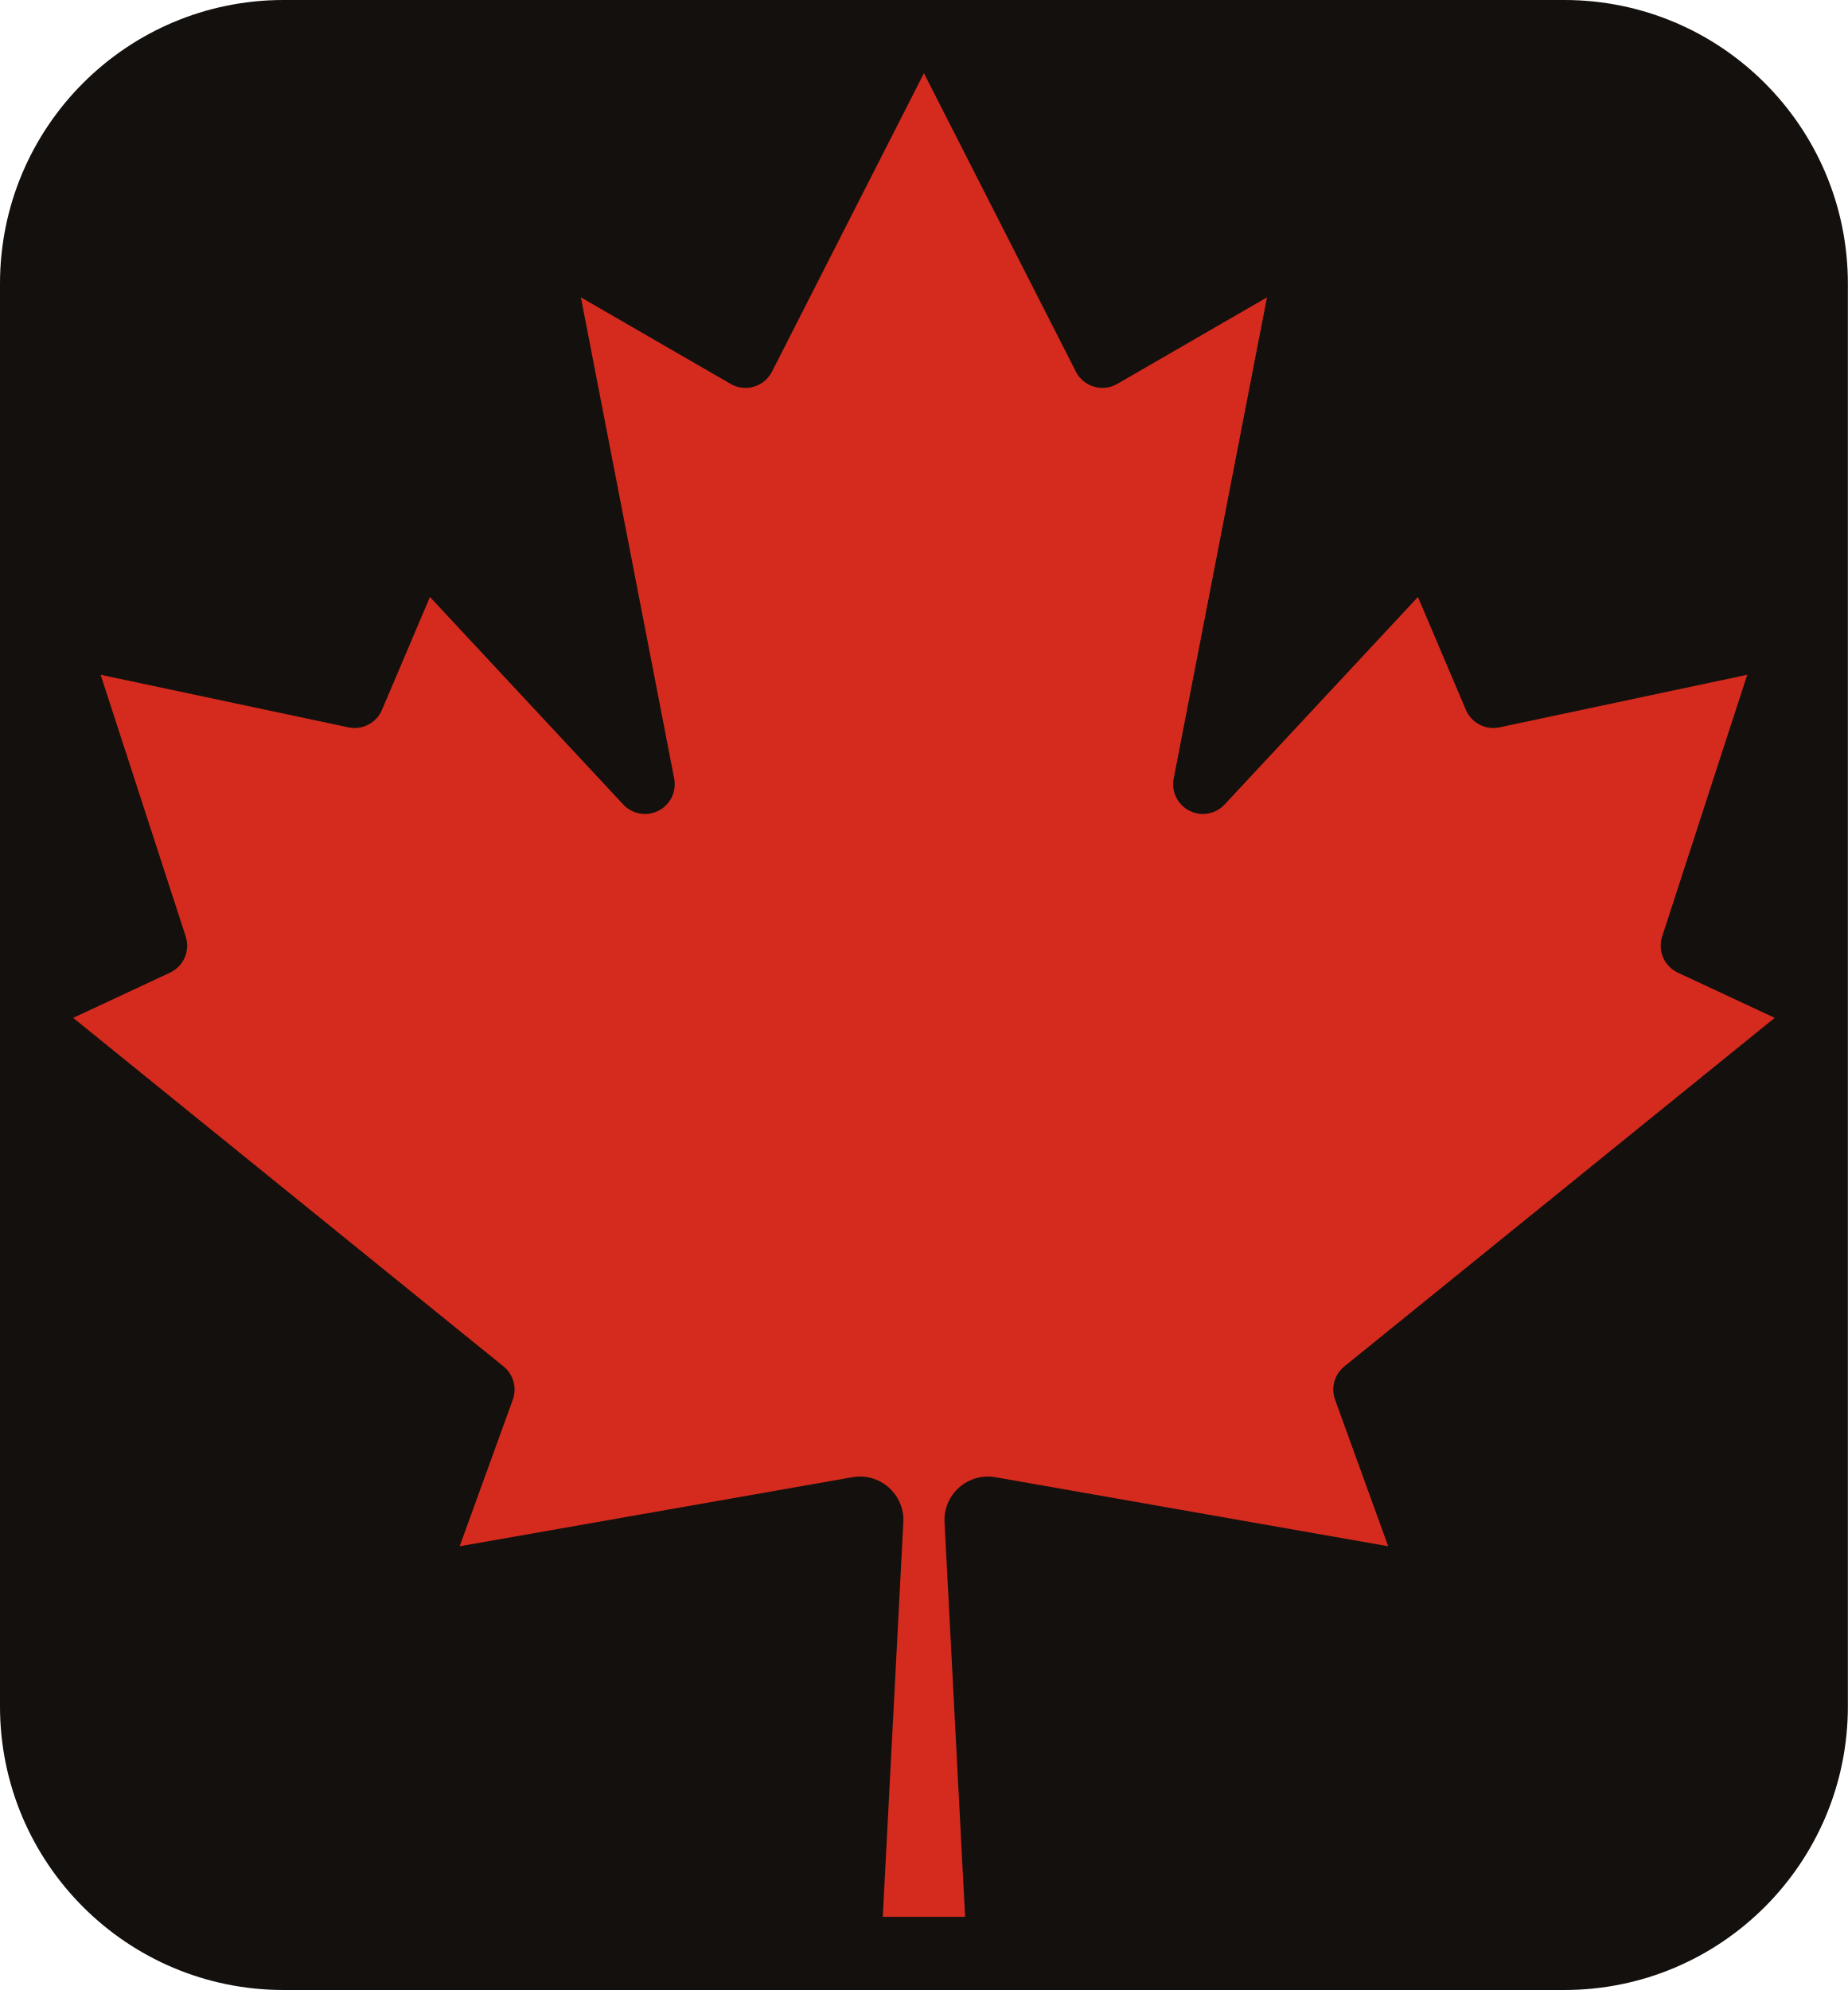
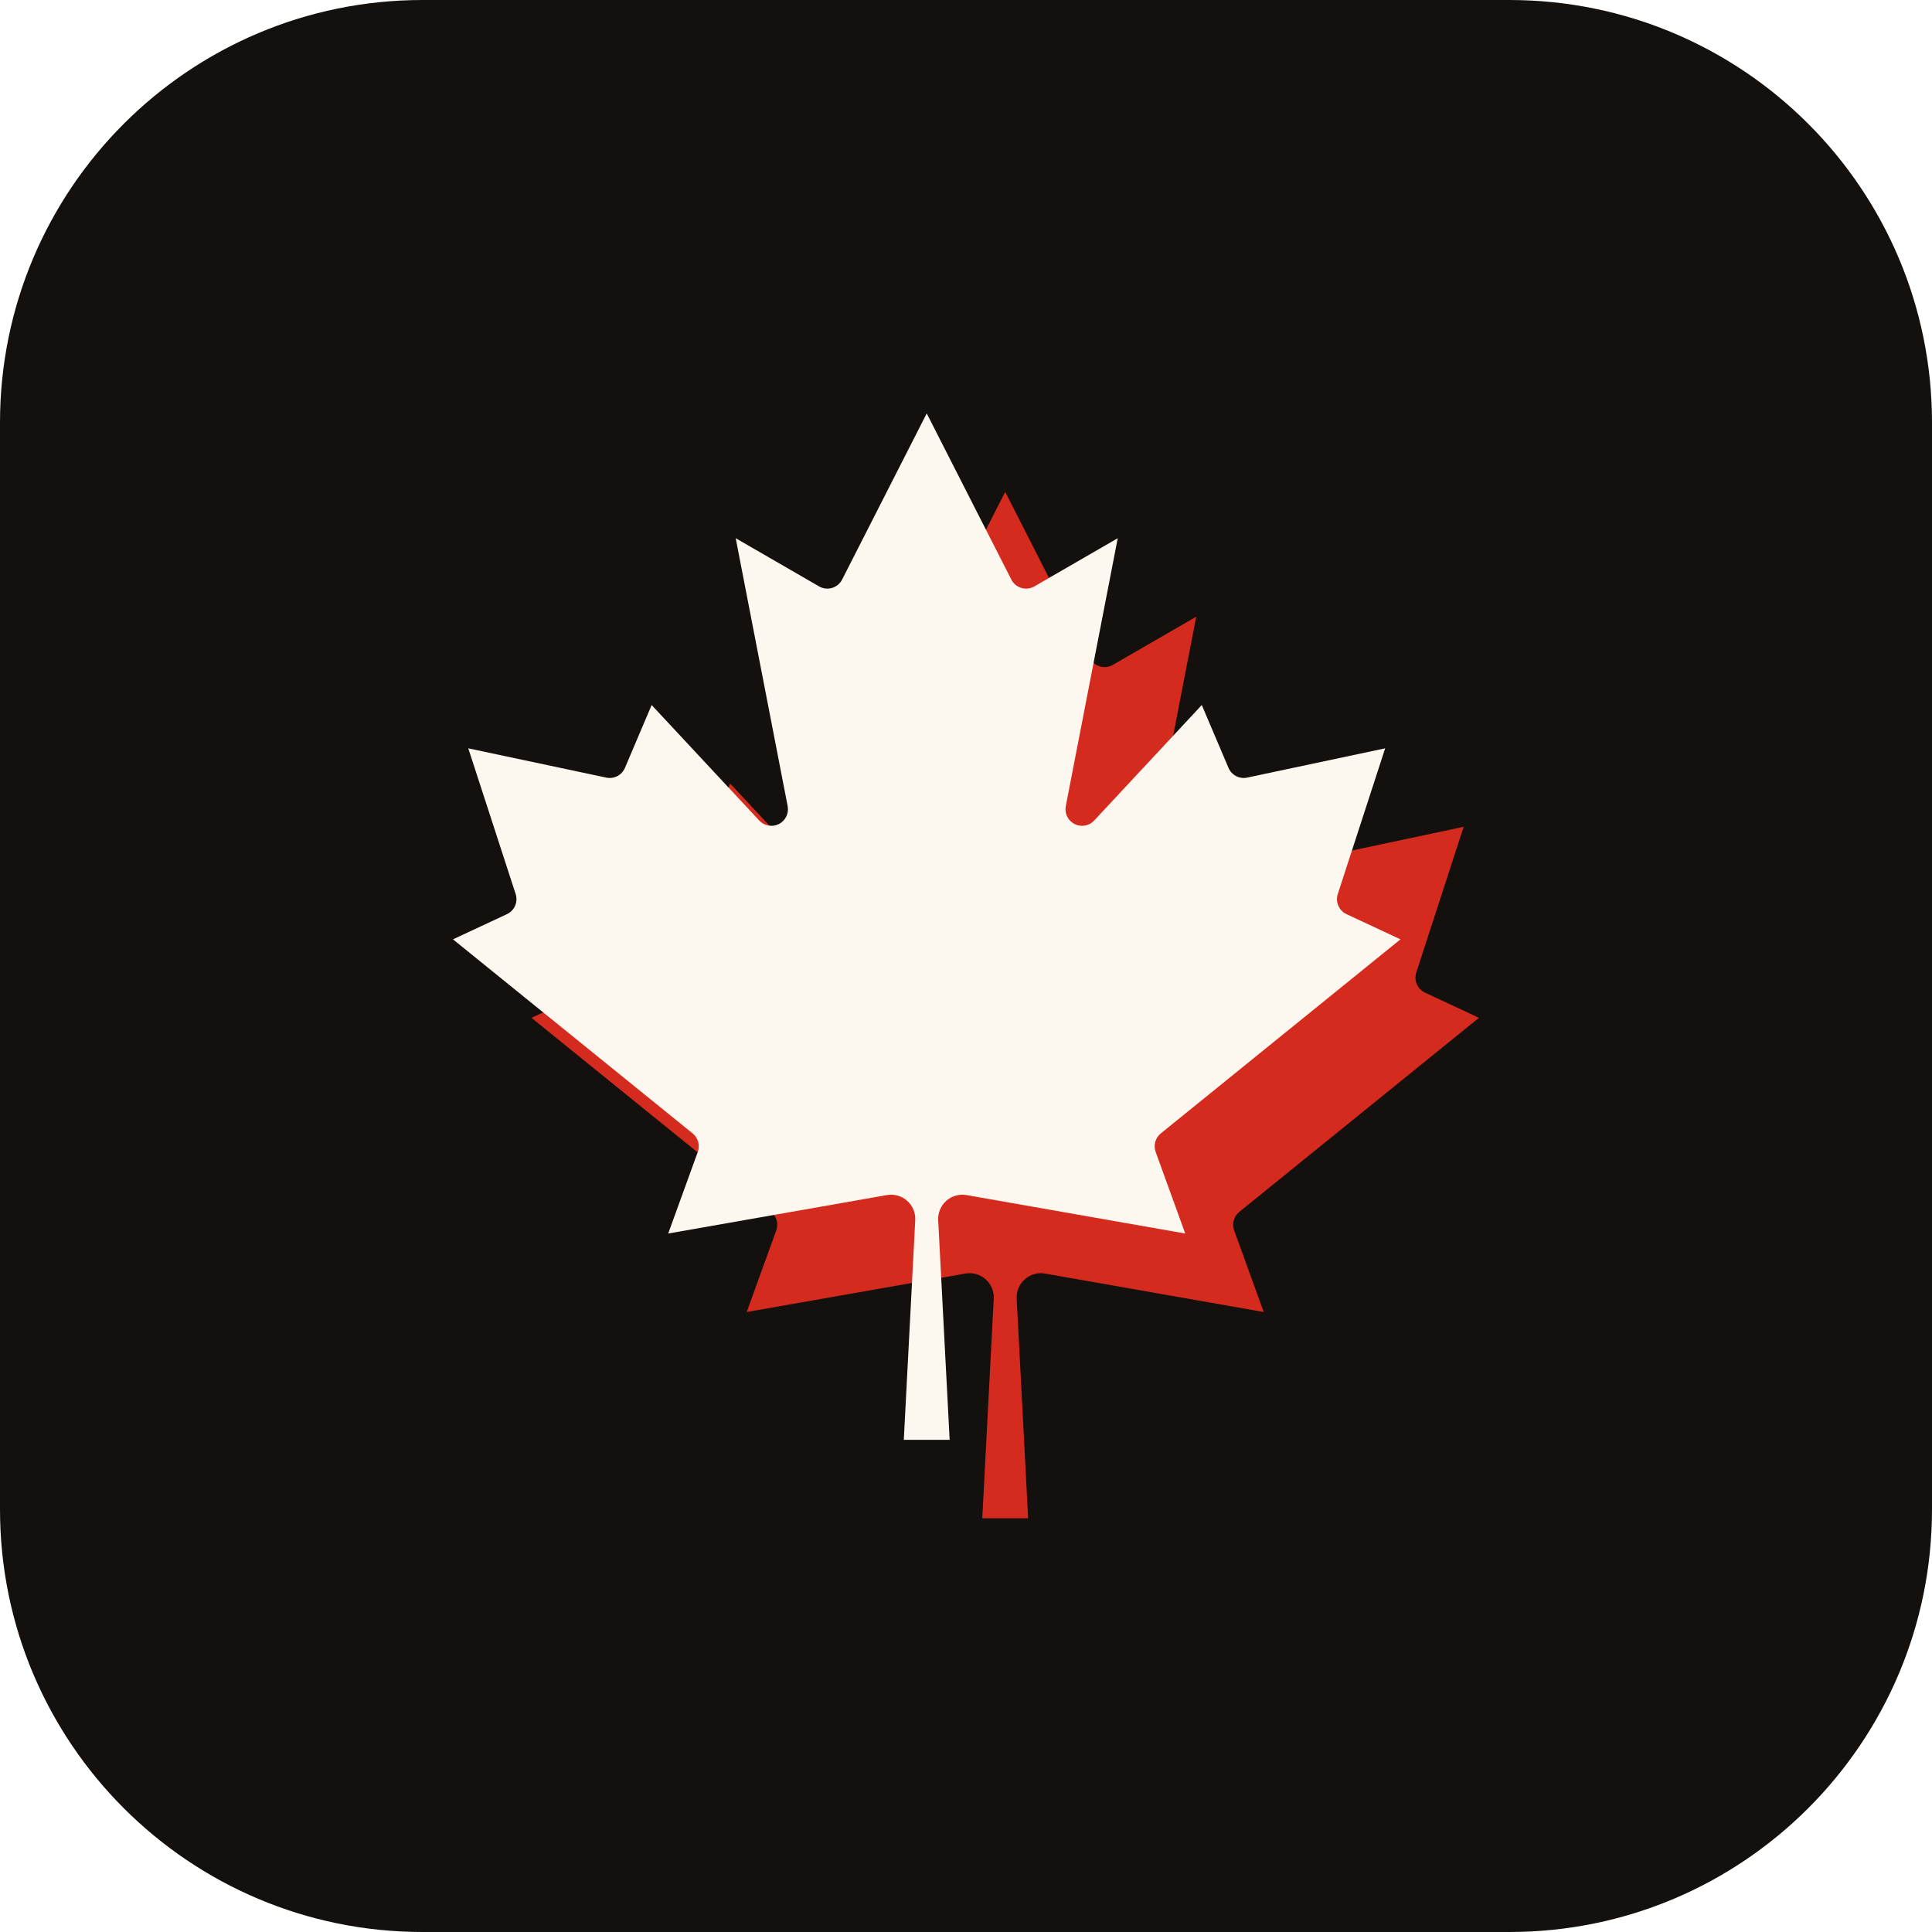
- <svg xmlns="http://www.w3.org/2000/svg" viewBox="380 240 4040 4350" role="img" aria-label="ERA">
-   <rect x="380" y="240" width="4040" height="4350" rx="620" fill="#14100d" />
-   <path fill="#d52b1e" d="m2490 4430-45-863a95 95 0 0 1 111-98l859 151-116-320a65 65 0 0 1 20-73l941-762-212-99a65 65 0 0 1-34-79l186-572-542 115a65 65 0 0 1-73-38l-105-247-423 454a65 65 0 0 1-111-57l204-1052-327 189a65 65 0 0 1-91-27l-332-652-332 652a65 65 0 0 1-91 27l-327-189 204 1052a65 65 0 0 1-111 57l-423-454-105 247a65 65 0 0 1-73 38l-542-115 186 572a65 65 0 0 1-34 79l-212 99 941 762a65 65 0 0 1 20 73l-116 320 859-151a95 95 0 0 1 111 98l-45 863z" />
+ <svg xmlns="http://www.w3.org/2000/svg" viewBox="0 0 64 64" role="img" aria-label="ERA">
+   <rect width="64" height="64" rx="14" fill="#14100d" />
+   <g transform="translate(13.05 12.92) scale(0.008437)">
+     <path fill="#d52b1e" d="m2490 4430-45-863a95 95 0 0 1 111-98l859 151-116-320a65 65 0 0 1 20-73l941-762-212-99a65 65 0 0 1-34-79l186-572-542 115a65 65 0 0 1-73-38l-105-247-423 454a65 65 0 0 1-111-57l204-1052-327 189a65 65 0 0 1-91-27l-332-652-332 652a65 65 0 0 1-91 27l-327-189 204 1052a65 65 0 0 1-111 57l-423-454-105 247a65 65 0 0 1-73 38l-542-115 186 572a65 65 0 0 1-34 79l-212 99 941 762a65 65 0 0 1 20 73l-116 320 859-151a95 95 0 0 1 111 98l-45 863z" />
+   </g>
+   <g transform="translate(10.45 10.32) scale(0.008437)">
+     <path fill="#fdf8ef" d="m2490 4430-45-863a95 95 0 0 1 111-98l859 151-116-320a65 65 0 0 1 20-73l941-762-212-99a65 65 0 0 1-34-79l186-572-542 115a65 65 0 0 1-73-38l-105-247-423 454a65 65 0 0 1-111-57l204-1052-327 189a65 65 0 0 1-91-27l-332-652-332 652a65 65 0 0 1-91 27l-327-189 204 1052a65 65 0 0 1-111 57l-423-454-105 247a65 65 0 0 1-73 38l-542-115 186 572a65 65 0 0 1-34 79l-212 99 941 762a65 65 0 0 1 20 73l-116 320 859-151a95 95 0 0 1 111 98l-45 863z" />
+   </g>
</svg>
